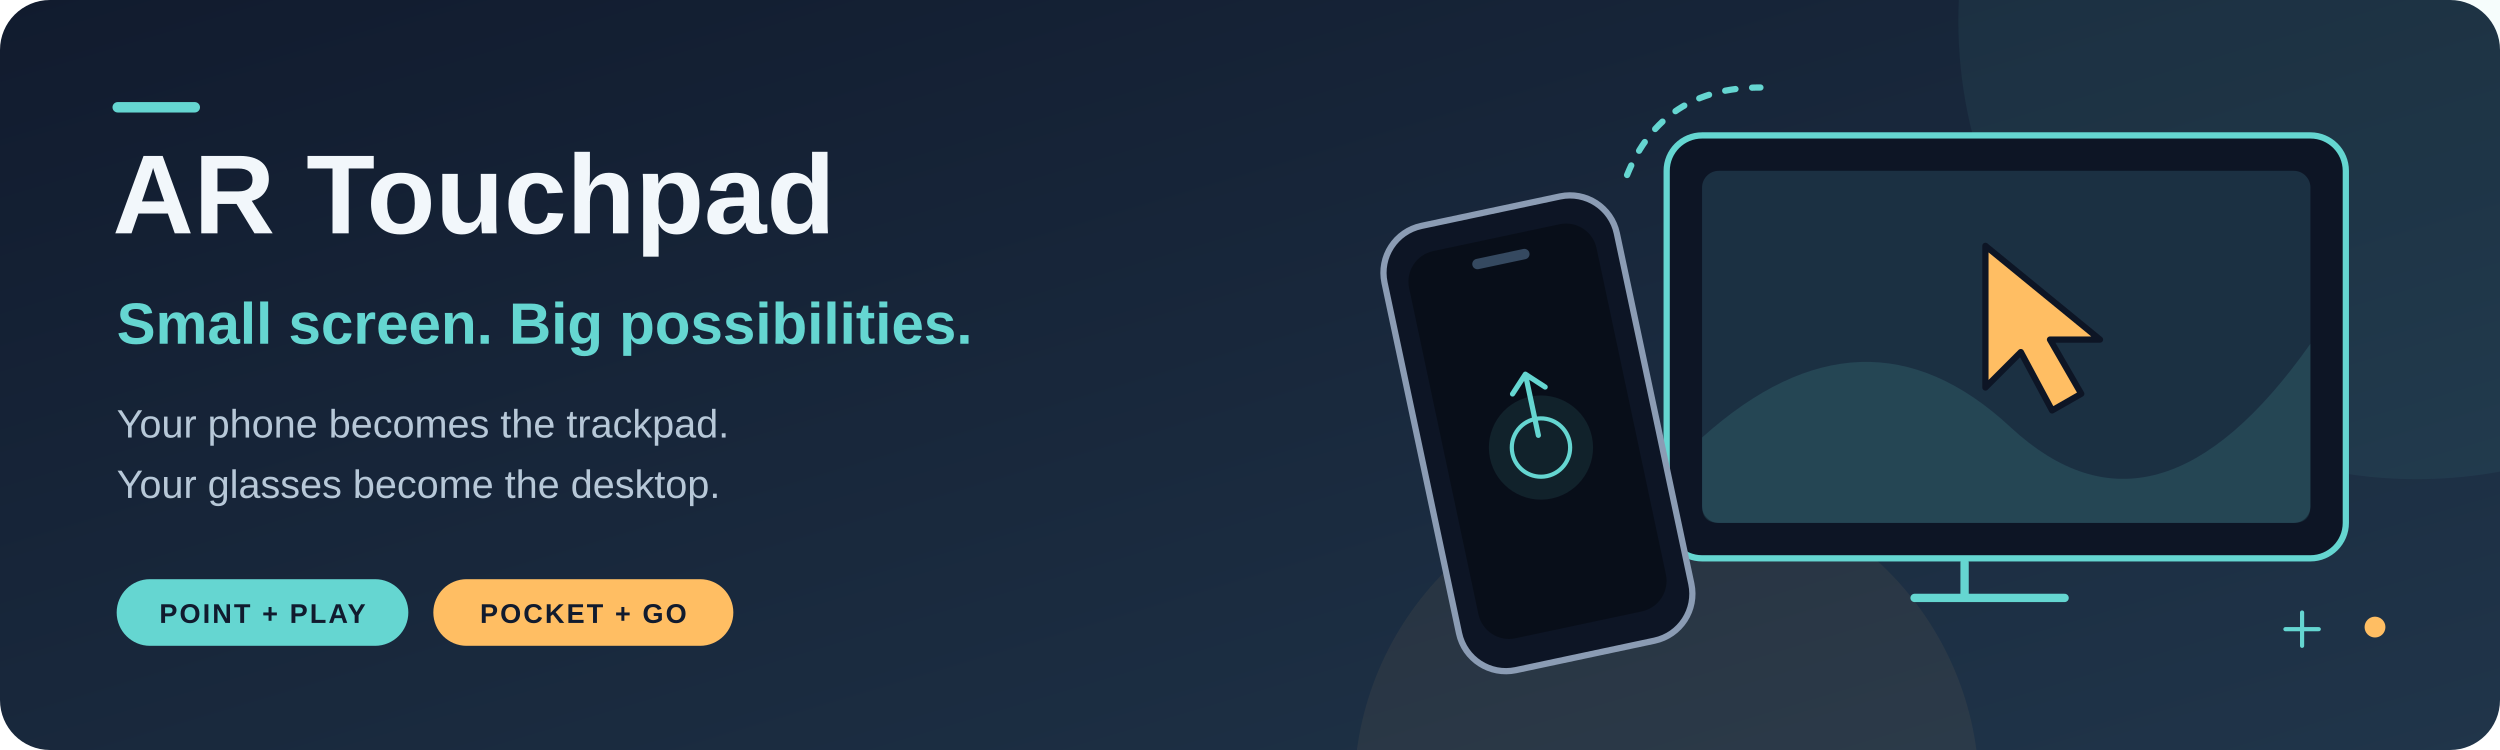
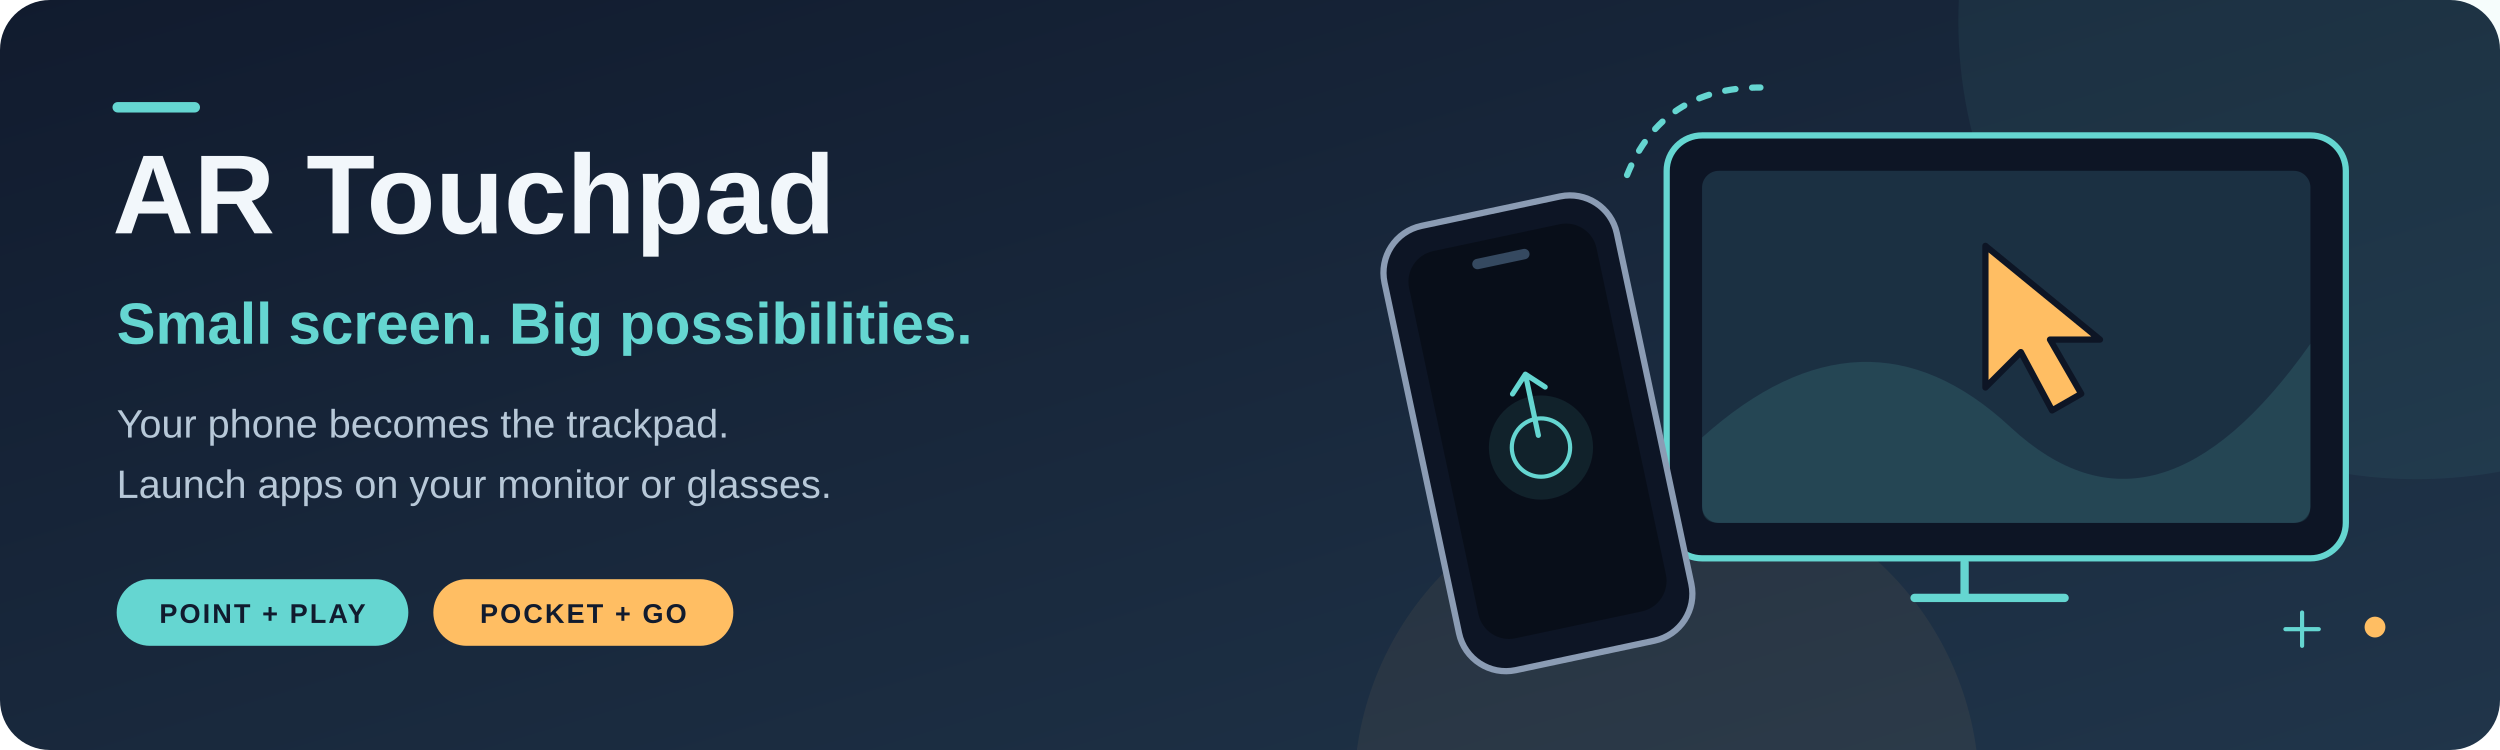
<svg xmlns="http://www.w3.org/2000/svg" width="1200" height="360" viewBox="0 0 1200 360" role="img" aria-labelledby="title desc">
  <defs>
    <linearGradient id="background" x2="1" y2="1">
      <stop stop-color="#111b2e" />
      <stop offset="1" stop-color="#20354a" />
    </linearGradient>
  </defs>
  <rect width="1200" height="360" rx="24" fill="url(#background)" />
  <circle cx="1160" cy="10" r="220" fill="#65d6d1" opacity=".06" />
  <circle cx="800" cy="380" r="150" fill="#ffbe63" opacity=".06" />
  <rect x="54" y="49" width="42" height="5" rx="2.5" fill="#65d6d1" />
  <text x="54" y="112" fill="#f2f7fb" font-family="Segoe UI, Arial, sans-serif" font-size="54" font-weight="700">AR Touchpad</text>
  <text x="56" y="165" fill="#65d6d1" font-family="Segoe UI, Arial, sans-serif" font-size="28" font-weight="600">Small screen. Big possibilities.</text>
  <text x="56" y="210" fill="#b7c8d8" font-family="Segoe UI, Arial, sans-serif" font-size="19">Your phone becomes the trackpad.</text>
-   <text x="56" y="239" fill="#b7c8d8" font-family="Segoe UI, Arial, sans-serif" font-size="19">Your glasses become the desktop.</text>
+   <text x="56" y="239" fill="#b7c8d8" font-family="Segoe UI, Arial, sans-serif" font-size="19">Launch apps on your monitor or glasses.</text>
  <g font-family="Segoe UI, Arial, sans-serif" font-size="13" font-weight="700" letter-spacing="1">
    <rect x="56" y="278" width="140" height="32" rx="16" fill="#65d6d1" />
    <text x="126" y="299" text-anchor="middle" fill="#111b2e">POINT + PLAY</text>
    <rect x="208" y="278" width="144" height="32" rx="16" fill="#ffbe63" />
    <text x="280" y="299" text-anchor="middle" fill="#111b2e">POCKET + GO</text>
  </g>
  <rect x="800" y="65" width="326" height="203" rx="17" fill="#0d1525" stroke="#65d6d1" stroke-width="3" />
  <rect x="817" y="82" width="292" height="169" rx="8" fill="#1b3042" />
  <path d="M817 210 Q895 140 965 205 T1109 165 V243 Q1109 251 1101 251 H825 Q817 251 817 243Z" fill="#65d6d1" opacity=".13" />
  <path d="M953 118 L953 186 L970 169 L985 197 L999 189 L984 163 L1008 163Z" fill="#ffbe63" stroke="#0d1525" stroke-width="3" stroke-linejoin="round" />
  <path d="M943 270 V287 H919 M943 287 H991" fill="none" stroke="#65d6d1" stroke-width="4" stroke-linecap="round" />
  <g transform="rotate(-12 738 207)">
    <rect x="681" y="99" width="114" height="218" rx="23" fill="#0d1525" stroke="#8b9cb4" stroke-width="3" />
    <rect x="692" y="112" width="92" height="190" rx="15" fill="#080e19" />
    <rect x="724" y="120" width="28" height="5" rx="2.5" fill="#354960" />
    <circle cx="738" cy="215" r="25" fill="#65d6d1" opacity=".1" />
    <circle cx="738" cy="215" r="14" fill="none" stroke="#65d6d1" stroke-width="2" />
    <path d="M738 209 V179 M730 187 L738 179 L746 187" fill="none" stroke="#65d6d1" stroke-width="2.5" stroke-linecap="round" stroke-linejoin="round" />
  </g>
  <path d="M781 84 Q798 42 845 42" fill="none" stroke="#65d6d1" stroke-width="3" stroke-dasharray="5 8" stroke-linecap="round" />
  <circle cx="1140" cy="301" r="5" fill="#ffbe63" />
  <path d="M1097 302 H1113 M1105 294 V310" stroke="#65d6d1" stroke-width="2" stroke-linecap="round" />
</svg>
